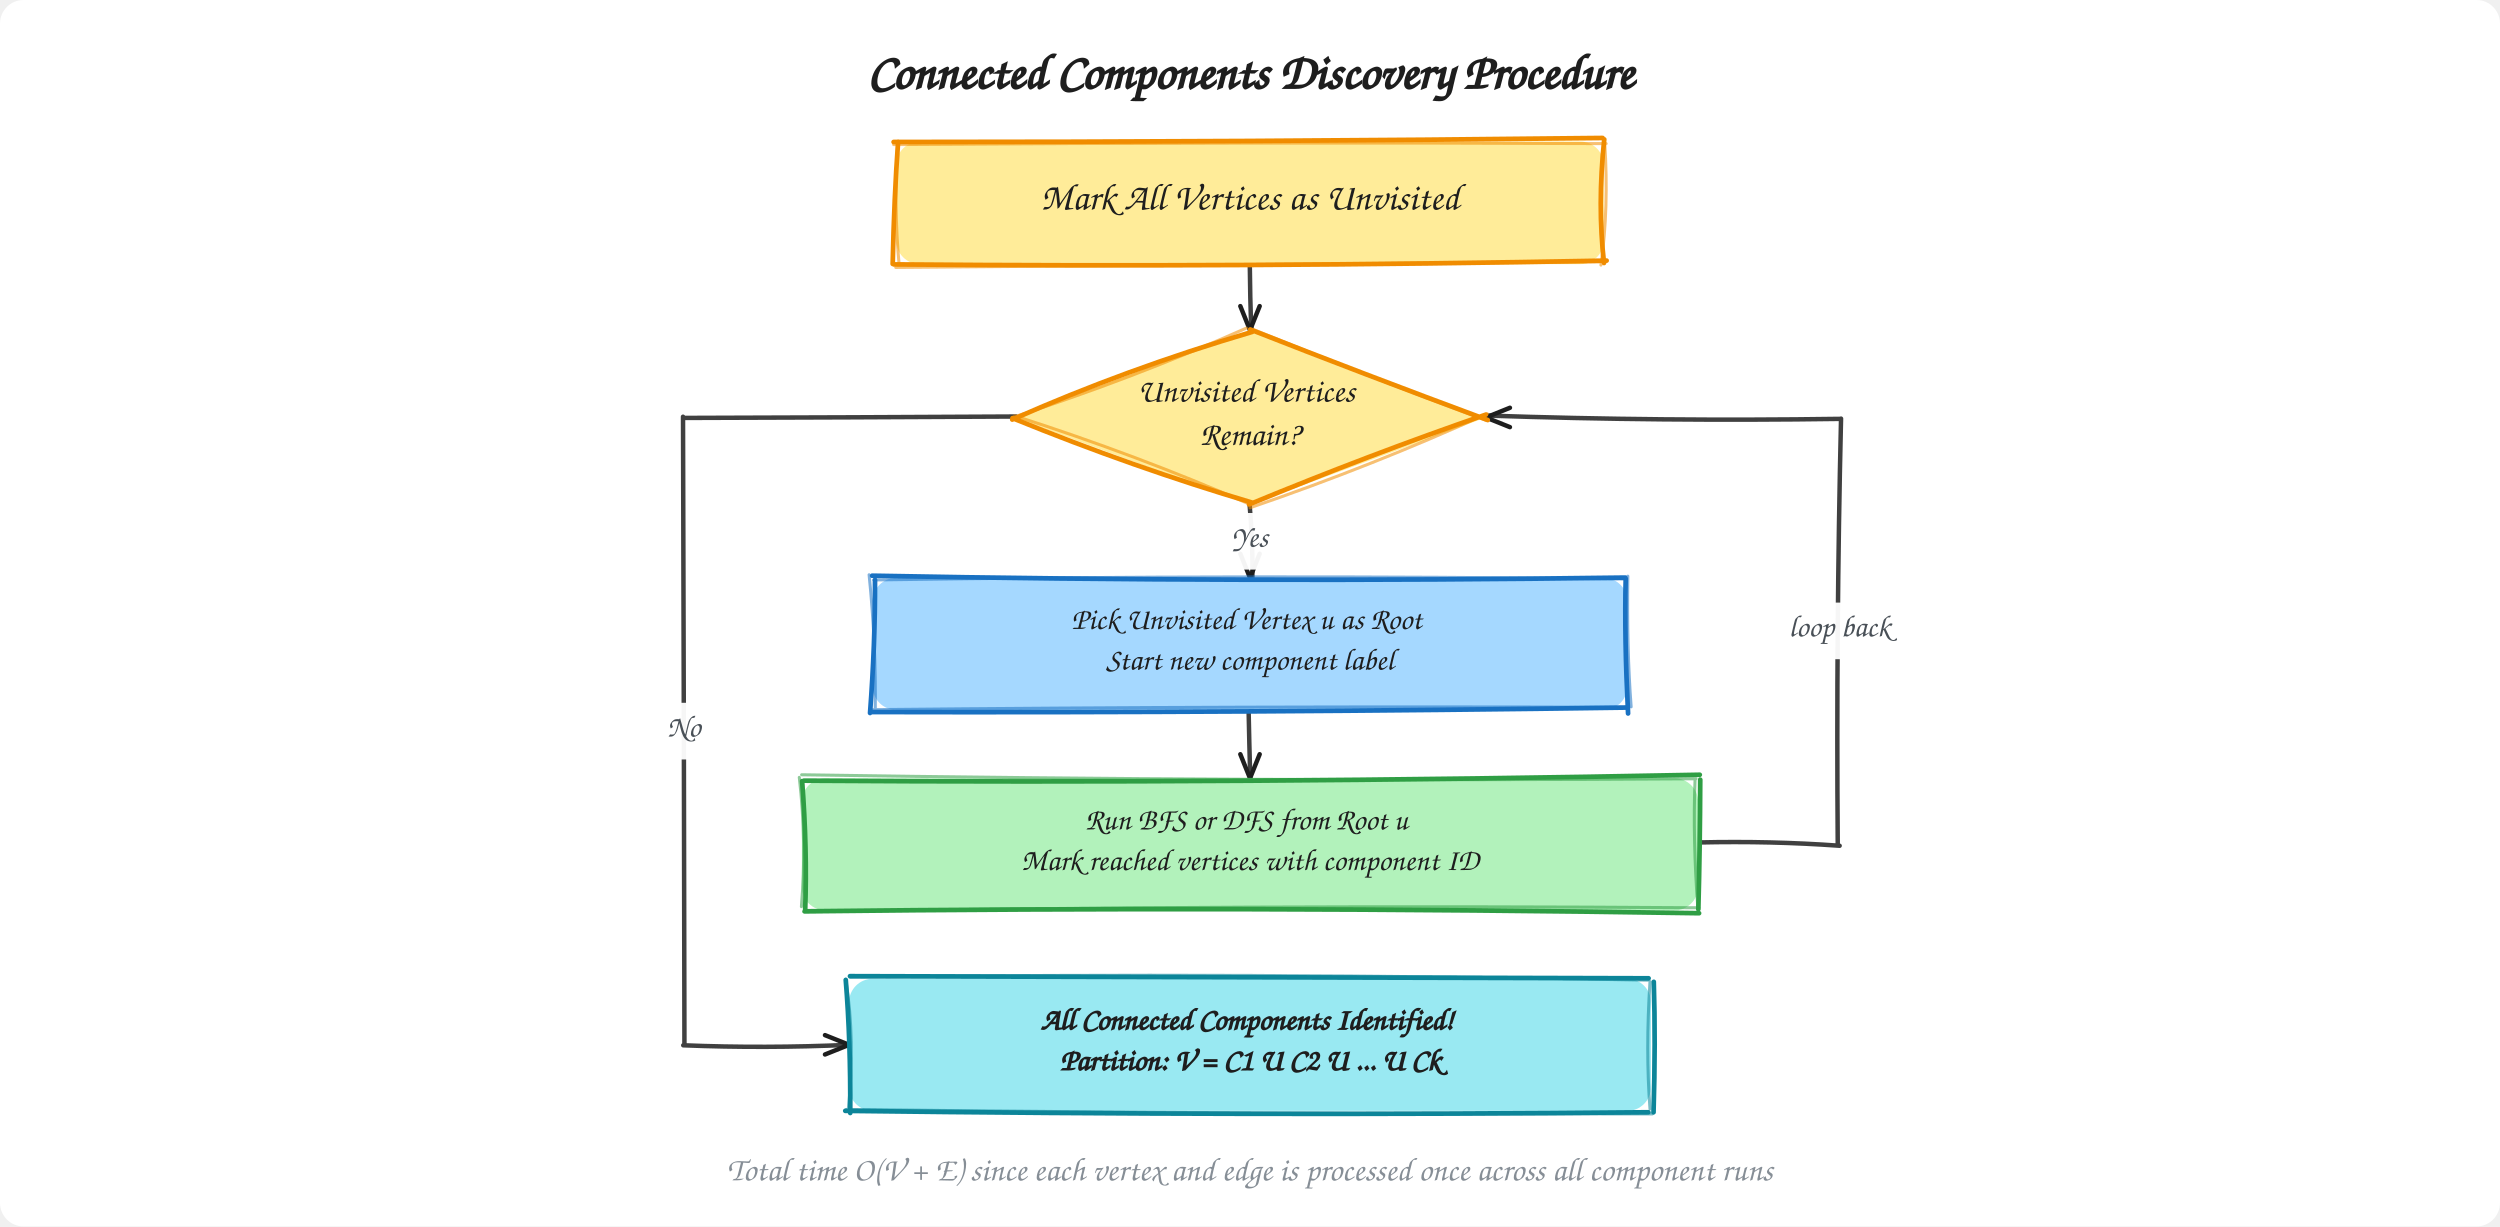
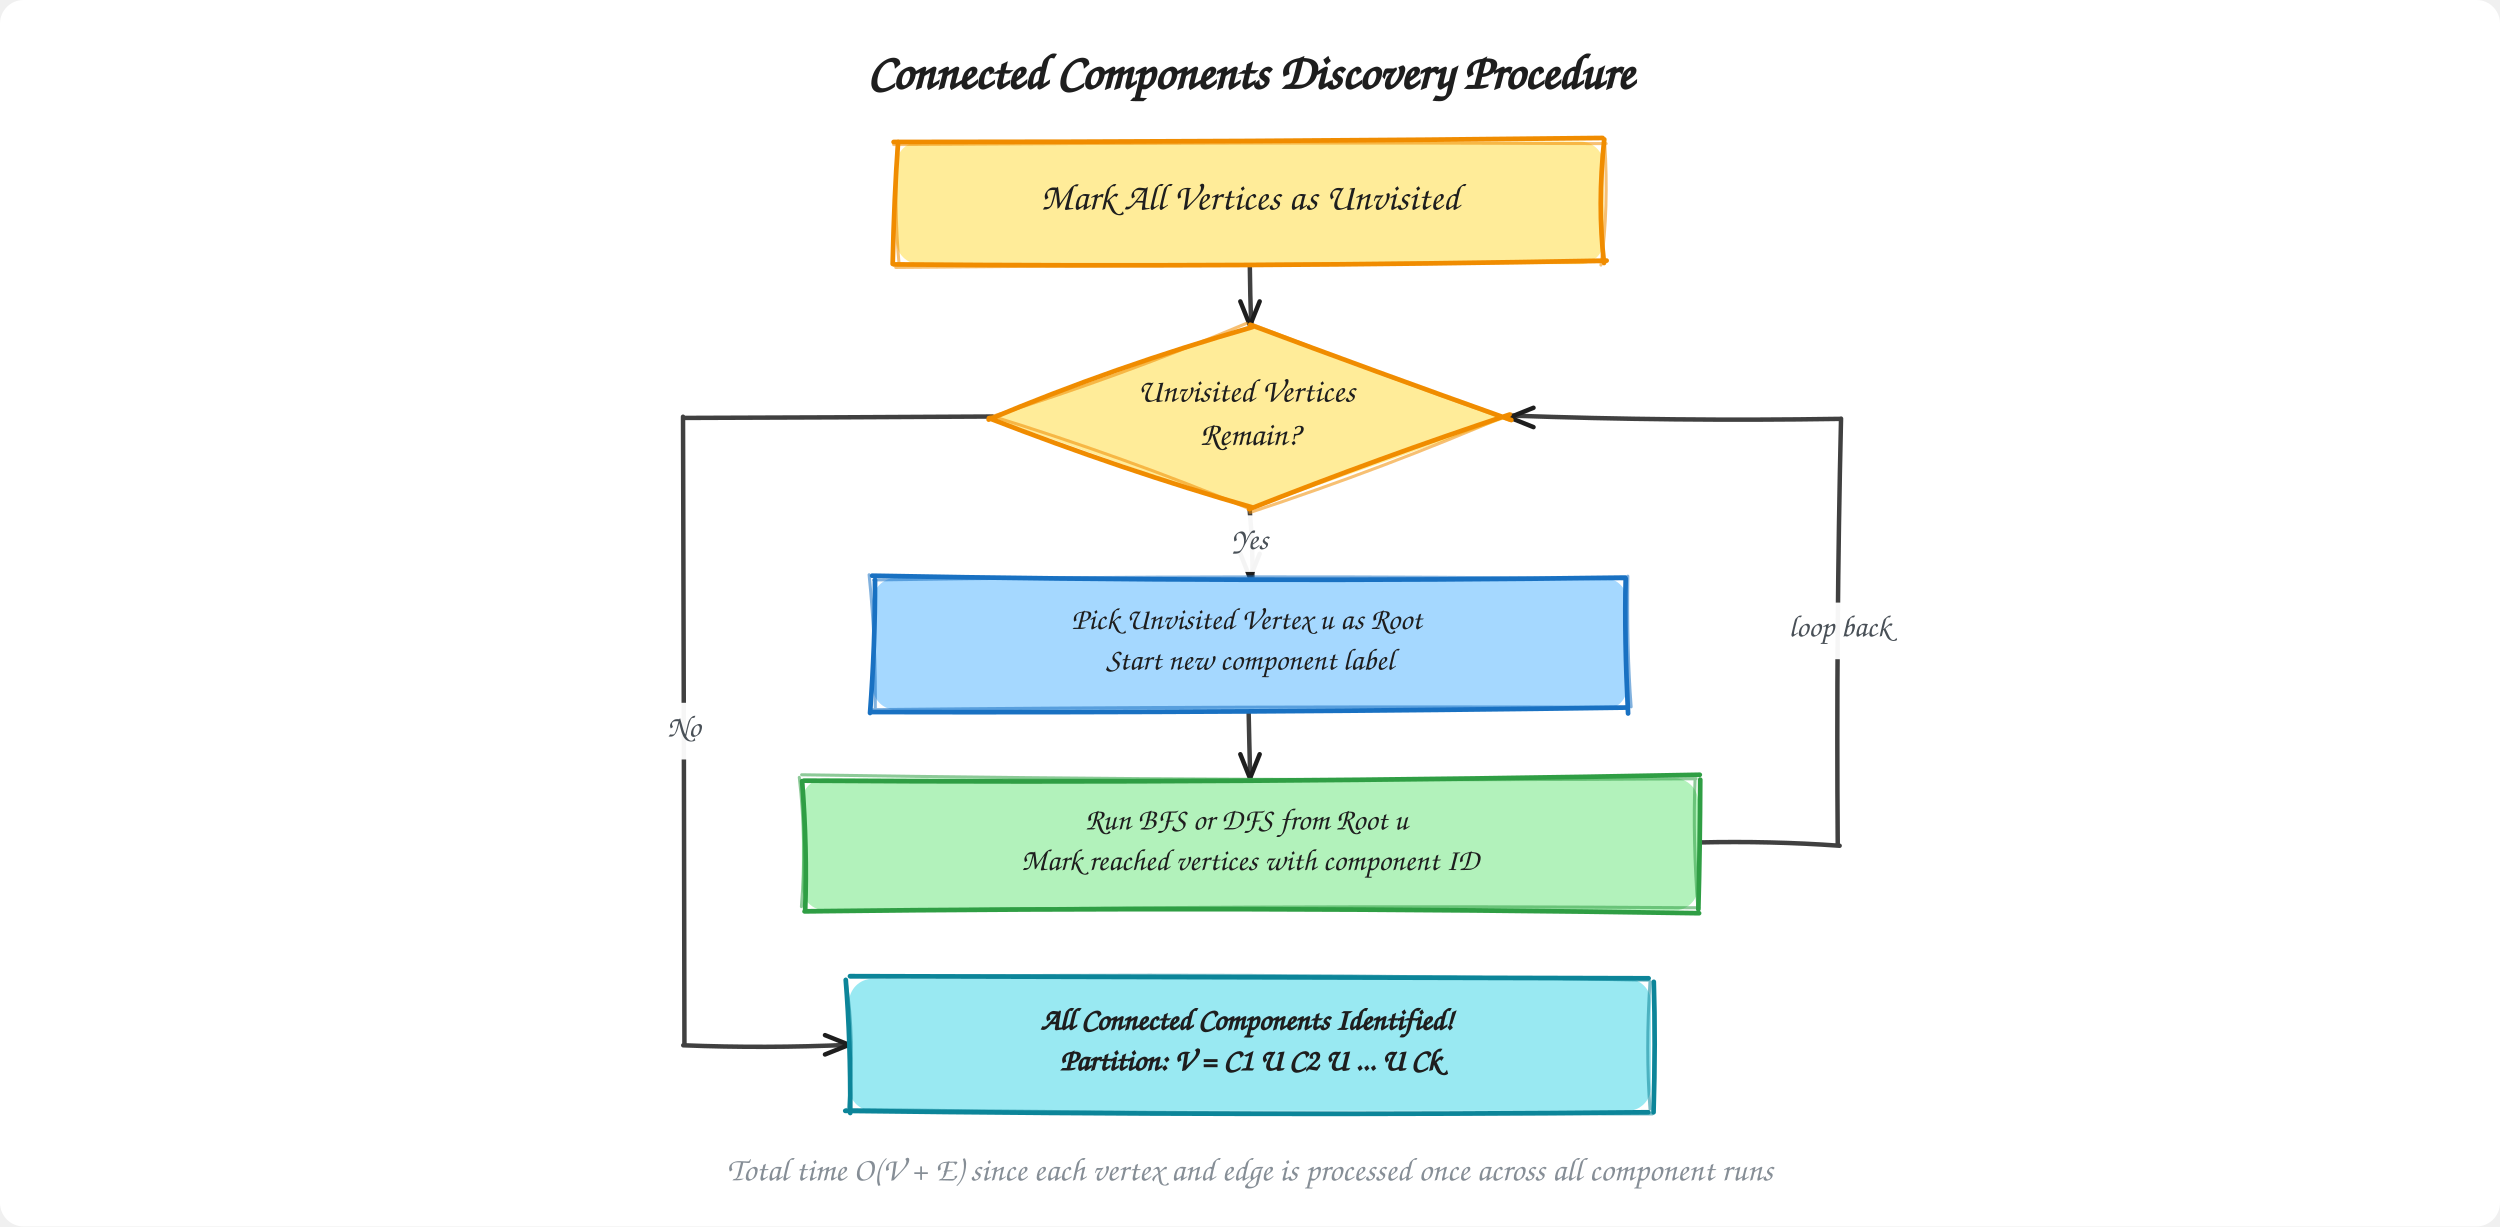
<svg xmlns="http://www.w3.org/2000/svg" width="1060" height="520" viewBox="0 0 1060 520" role="img" aria-label="Connected Components Discovery Procedure">
  <rect width="1060" height="520" fill="#ffffff" rx="10" />
  <text text-anchor="middle" dominant-baseline="central" font-family="&quot;Segoe Print&quot;, &quot;Bradley Hand&quot;, Chilanka, &quot;Comic Sans MS&quot;, &quot;Comic Neue&quot;, cursive" font-size="21" font-weight="bold" fill="#1e1e1e">
    <tspan x="530.0" y="34.0">Connected Components Discovery Procedure</tspan>
  </text>
-   <path d="M529.9 111.5 Q530.0 126.1 530.6 140.5" fill="none" stroke="#1e1e1e" stroke-width="1.9" stroke-linecap="round" opacity="0.85" />
-   <path d="M525.9 129.8 L530.0 140.0 L534.1 129.8" fill="none" stroke="#1e1e1e" stroke-width="1.9" stroke-linecap="round" stroke-linejoin="round" />
-   <path d="M529.8 213.5 Q531.3 230.8 531.0 245.4" fill="none" stroke="#1e1e1e" stroke-width="1.9" stroke-linecap="round" opacity="0.85" />
+   <path d="M529.9 111.5 Q530.0 125.1 530.6 138.5" fill="none" stroke="#1e1e1e" stroke-width="1.9" stroke-linecap="round" opacity="0.85" />
+   <path d="M525.9 127.8 L530.0 138.0 L534.1 127.8" fill="none" stroke="#1e1e1e" stroke-width="1.9" stroke-linecap="round" stroke-linejoin="round" />
+   <path d="M529.8 215.5 Q531.3 231.8 531.0 245.4" fill="none" stroke="#1e1e1e" stroke-width="1.9" stroke-linecap="round" opacity="0.85" />
  <path d="M525.9 234.8 L530.0 245.0 L534.1 234.8" fill="none" stroke="#1e1e1e" stroke-width="1.9" stroke-linecap="round" stroke-linejoin="round" />
-   <rect x="511.0" y="217.5" width="38" height="24" rx="6" fill="#ffffff" opacity="0.95" />
+   <rect x="511.0" y="218.5" width="38" height="24" rx="6" fill="#ffffff" opacity="0.95" />
  <text text-anchor="middle" dominant-baseline="central" font-family="&quot;Segoe Print&quot;, &quot;Bradley Hand&quot;, Chilanka, &quot;Comic Sans MS&quot;, &quot;Comic Neue&quot;, cursive" font-size="13" font-weight="normal" fill="#495057">
-     <tspan x="530.0" y="229.5">Yes</tspan>
+     <tspan x="530.0" y="230.5">Yes</tspan>
  </text>
  <path d="M529.4 300.7 Q529.7 315.8 530.1 329.7" fill="none" stroke="#1e1e1e" stroke-width="1.9" stroke-linecap="round" opacity="0.85" />
  <path d="M525.9 319.8 L530.0 330.0 L534.1 319.8" fill="none" stroke="#1e1e1e" stroke-width="1.9" stroke-linecap="round" stroke-linejoin="round" />
-   <path d="M720.3 357.2 Q750.9 356.5 780.0 358.6 M779.2 358.0 Q778.5 267.3 780.6 177.5 M780.0 177.6 Q704.8 178.7 630.5 176.2" fill="none" stroke="#1e1e1e" stroke-width="1.9" stroke-linecap="round" opacity="0.85" />
-   <path d="M640.2 172.9 L630.0 177.0 L640.2 181.1" fill="none" stroke="#1e1e1e" stroke-width="1.9" stroke-linecap="round" stroke-linejoin="round" />
+   <path d="M720.3 357.2 Q750.9 356.5 780.0 358.6 M779.2 358.0 Q778.5 267.3 780.6 177.5 M780.0 177.6 Q709.8 178.7 640.5 176.2" fill="none" stroke="#1e1e1e" stroke-width="1.9" stroke-linecap="round" opacity="0.85" />
+   <path d="M650.2 172.9 L640.0 177.0 L650.2 181.1" fill="none" stroke="#1e1e1e" stroke-width="1.9" stroke-linecap="round" stroke-linejoin="round" />
  <rect x="737.0" y="255.5" width="86" height="24" rx="6" fill="#ffffff" opacity="0.95" />
  <text text-anchor="middle" dominant-baseline="central" font-family="&quot;Segoe Print&quot;, &quot;Bradley Hand&quot;, Chilanka, &quot;Comic Sans MS&quot;, &quot;Comic Neue&quot;, cursive" font-size="13" font-weight="normal" fill="#495057">
    <tspan x="780.0" y="267.5">loop back</tspan>
  </text>
-   <path d="M430.8 176.6 Q360.3 177.0 289.7 177.2 M289.6 176.7 Q290.0 309.2 290.2 443.2 M289.7 443.2 Q324.2 444.6 360.2 443.0" fill="none" stroke="#1e1e1e" stroke-width="1.9" stroke-linecap="round" opacity="0.85" />
+   <path d="M420.8 176.6 Q355.3 177.0 289.7 177.2 M289.6 176.7 Q290.0 309.2 290.2 443.2 M289.7 443.2 Q324.2 444.6 360.2 443.0" fill="none" stroke="#1e1e1e" stroke-width="1.9" stroke-linecap="round" opacity="0.85" />
  <path d="M349.8 447.1 L360.0 443.0 L349.8 438.9" fill="none" stroke="#1e1e1e" stroke-width="1.9" stroke-linecap="round" stroke-linejoin="round" />
  <rect x="275.0" y="298.0" width="30" height="24" rx="6" fill="#ffffff" opacity="0.95" />
  <text text-anchor="middle" dominant-baseline="central" font-family="&quot;Segoe Print&quot;, &quot;Bradley Hand&quot;, Chilanka, &quot;Comic Sans MS&quot;, &quot;Comic Neue&quot;, cursive" font-size="13" font-weight="normal" fill="#495057">
    <tspan x="290.0" y="310.0">No</tspan>
  </text>
  <rect x="380.0" y="60.0" width="300.0" height="52.0" rx="10" fill="#ffec99" />
  <path d="M378.9 60.2 Q529.4 60.2 679.5 58.5 M680.2 59.1 Q677.3 86.9 680.1 111.5 M681.2 110.5 Q529.5 113.4 379.0 112.1 M378.5 111.9 Q379.1 83.5 380.8 60.1" fill="none" stroke="#f08c00" stroke-width="2" stroke-linecap="round" />
  <path d="M378.9 61.3 Q531.1 60.2 681.0 60.9 M680.4 60.6 Q682.2 88.1 678.8 112.4 M678.9 111.0 Q529.4 112.1 379.8 113.4 M381.3 113.1 Q378.9 87.2 380.6 61.1" fill="none" stroke="#f08c00" stroke-width="1.3" stroke-linecap="round" opacity="0.55" />
  <text text-anchor="middle" dominant-baseline="central" font-family="&quot;Segoe Print&quot;, &quot;Bradley Hand&quot;, Chilanka, &quot;Comic Sans MS&quot;, &quot;Comic Neue&quot;, cursive" font-size="16" font-weight="normal" fill="#1e1e1e">
    <tspan x="530.0" y="86.0">Mark All Vertices as Unvisited</tspan>
  </text>
-   <polygon points="530.0,140 630,177.0 530.0,214 430,177.0" fill="#ffec99" />
-   <path d="M530.1 139.7 Q577.4 158.3 630.8 178.1 M630.0 175.8 Q580.9 192.7 529.6 213.9 M531.2 213.2 Q480.6 198.2 429.3 177.3 M429.2 177.9 Q477.4 156.5 531.0 140.7" fill="none" stroke="#f08c00" stroke-width="2" stroke-linecap="round" />
-   <path d="M531.4 139.7 Q582.3 160.5 630.1 178.2 M630.6 175.4 Q582.2 197.4 530.0 215.3 M529.2 213.5 Q482.8 193.2 430.2 176.3 M429.6 176.9 Q480.3 160.5 528.5 139.1" fill="none" stroke="#f08c00" stroke-width="1.3" stroke-linecap="round" opacity="0.55" />
+   <polygon points="530.0,138 640,177.0 530.0,216 420,177.0" fill="#ffec99" />
+   <path d="M530.1 137.7 Q582.4 157.3 640.8 178.1 M640.0 175.8 Q585.9 193.7 529.6 215.9 M531.2 215.2 Q475.6 199.2 419.3 177.3 M419.2 177.9 Q472.4 155.5 531.0 138.7" fill="none" stroke="#f08c00" stroke-width="2" stroke-linecap="round" />
+   <path d="M531.4 137.7 Q587.3 159.5 640.1 178.2 M640.6 175.4 Q587.2 198.4 530.0 217.3 M529.2 215.5 Q477.8 194.2 420.2 176.3 M419.6 176.9 Q475.3 159.5 528.5 137.1" fill="none" stroke="#f08c00" stroke-width="1.3" stroke-linecap="round" opacity="0.55" />
  <text text-anchor="middle" dominant-baseline="central" font-family="&quot;Segoe Print&quot;, &quot;Bradley Hand&quot;, Chilanka, &quot;Comic Sans MS&quot;, &quot;Comic Neue&quot;, cursive" font-size="14" font-weight="normal" fill="#1e1e1e">
    <tspan x="530.0" y="167.8">Unvisited Vertices</tspan>
    <tspan x="530.0" y="186.2">Remain?</tspan>
  </text>
  <rect x="370.0" y="245.0" width="320.0" height="56.0" rx="10" fill="#a5d8ff" />
  <path d="M369.8 244.1 Q528.5 247.1 689.1 244.9 M689.3 245.3 Q688.7 270.8 690.3 302.5 M690.2 300.0 Q531.7 302.3 369.2 301.9 M368.9 302.3 Q371.1 273.2 371.0 245.9" fill="none" stroke="#1971c2" stroke-width="2" stroke-linecap="round" />
  <path d="M370.5 245.9 Q530.7 243.5 688.6 245.5 M690.2 244.3 Q689.7 274.7 691.6 299.7 M689.4 299.9 Q527.2 299.3 369.6 300.9 M371.1 301.8 Q371.5 272.9 368.5 243.7" fill="none" stroke="#1971c2" stroke-width="1.3" stroke-linecap="round" opacity="0.55" />
  <text text-anchor="middle" dominant-baseline="central" font-family="&quot;Segoe Print&quot;, &quot;Bradley Hand&quot;, Chilanka, &quot;Comic Sans MS&quot;, &quot;Comic Neue&quot;, cursive" font-size="13" font-weight="normal" fill="#1e1e1e">
    <tspan x="530.0" y="264.4">Pick Unvisited Vertex u as Root</tspan>
    <tspan x="530.0" y="281.6">Start new component label</tspan>
  </text>
  <rect x="340.0" y="330.0" width="380.0" height="56.0" rx="10" fill="#b2f2bb" />
  <path d="M340.9 331.0 Q528.0 332.3 720.7 328.5 M720.9 330.6 Q720.8 359.0 720.1 385.5 M720.4 387.2 Q528.1 384.2 341.2 386.4 M341.4 385.7 Q342.3 360.0 340.1 331.2" fill="none" stroke="#2f9e44" stroke-width="2" stroke-linecap="round" />
  <path d="M339.9 328.5 Q532.0 331.5 719.1 330.2 M718.7 330.8 Q717.7 355.5 719.9 385.1 M720.3 384.9 Q528.7 383.5 340.8 386.6 M339.8 384.4 Q342.1 357.2 338.9 329.6" fill="none" stroke="#2f9e44" stroke-width="1.3" stroke-linecap="round" opacity="0.55" />
  <text text-anchor="middle" dominant-baseline="central" font-family="&quot;Segoe Print&quot;, &quot;Bradley Hand&quot;, Chilanka, &quot;Comic Sans MS&quot;, &quot;Comic Neue&quot;, cursive" font-size="13" font-weight="normal" fill="#1e1e1e">
    <tspan x="530.0" y="349.4">Run BFS or DFS from Root u</tspan>
    <tspan x="530.0" y="366.6">Mark reached vertices with component ID</tspan>
  </text>
  <rect x="360.0" y="415.0" width="340.0" height="56.0" rx="10" fill="#99e9f2" />
  <path d="M360.4 413.9 Q532.5 414.4 699.0 414.8 M701.2 416.3 Q702.0 441.9 701.1 471.6 M698.9 471.6 Q532.3 473.2 358.4 471.0 M360.5 471.9 Q360.7 441.5 358.6 415.5" fill="none" stroke="#0c8599" stroke-width="2" stroke-linecap="round" />
  <path d="M360.6 414.3 Q529.7 412.2 698.6 415.6 M699.6 416.2 Q697.7 445.4 699.6 470.2 M700.6 472.3 Q531.8 472.4 358.9 470.4 M359.7 470.2 Q362.7 440.9 358.6 415.2" fill="none" stroke="#0c8599" stroke-width="1.3" stroke-linecap="round" opacity="0.55" />
  <text text-anchor="middle" dominant-baseline="central" font-family="&quot;Segoe Print&quot;, &quot;Bradley Hand&quot;, Chilanka, &quot;Comic Sans MS&quot;, &quot;Comic Neue&quot;, cursive" font-size="13" font-weight="bold" fill="#1e1e1e">
    <tspan x="530.0" y="434.4">All Connected Components Identified!</tspan>
    <tspan x="530.0" y="451.6">Partition: V = C1 U C2 U ... U Ck</tspan>
  </text>
  <text text-anchor="middle" dominant-baseline="central" font-family="&quot;Segoe Print&quot;, &quot;Bradley Hand&quot;, Chilanka, &quot;Comic Sans MS&quot;, &quot;Comic Neue&quot;, cursive" font-size="14" font-weight="normal" fill="#868e96">
    <tspan x="530.0" y="498.0">Total time O(V + E) since each vertex and edge is processed once across all component runs</tspan>
  </text>
</svg>
